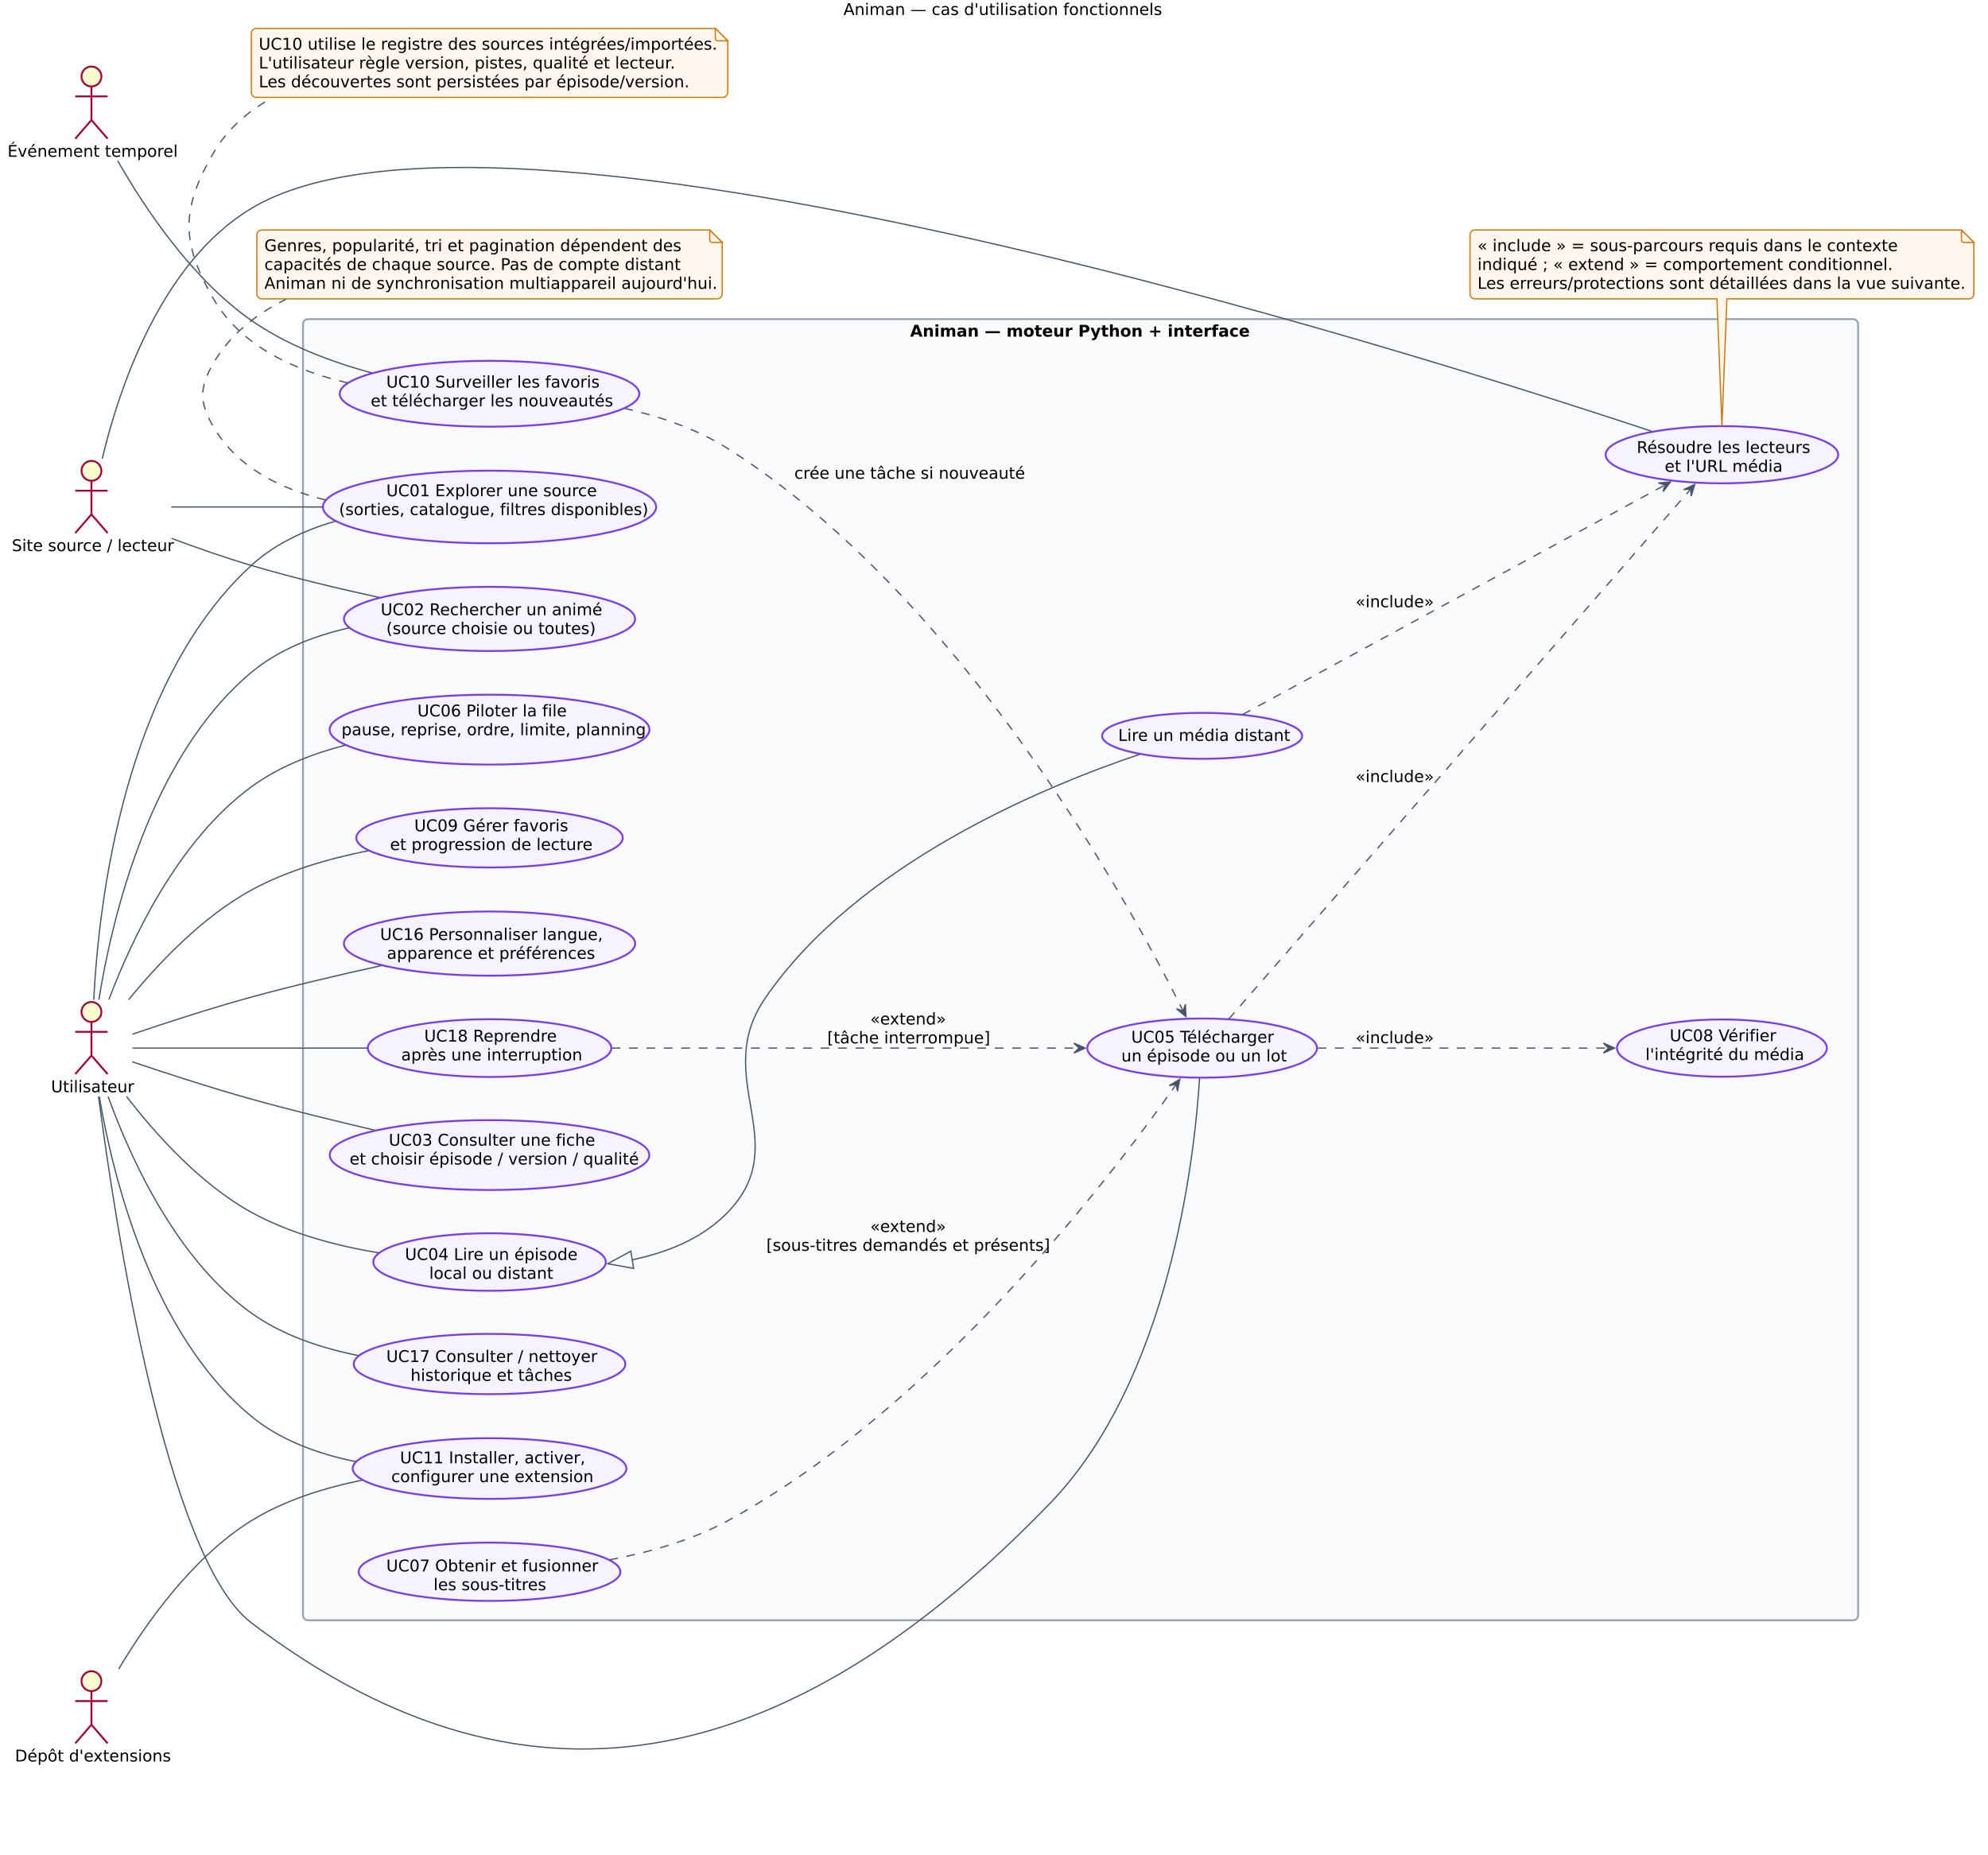
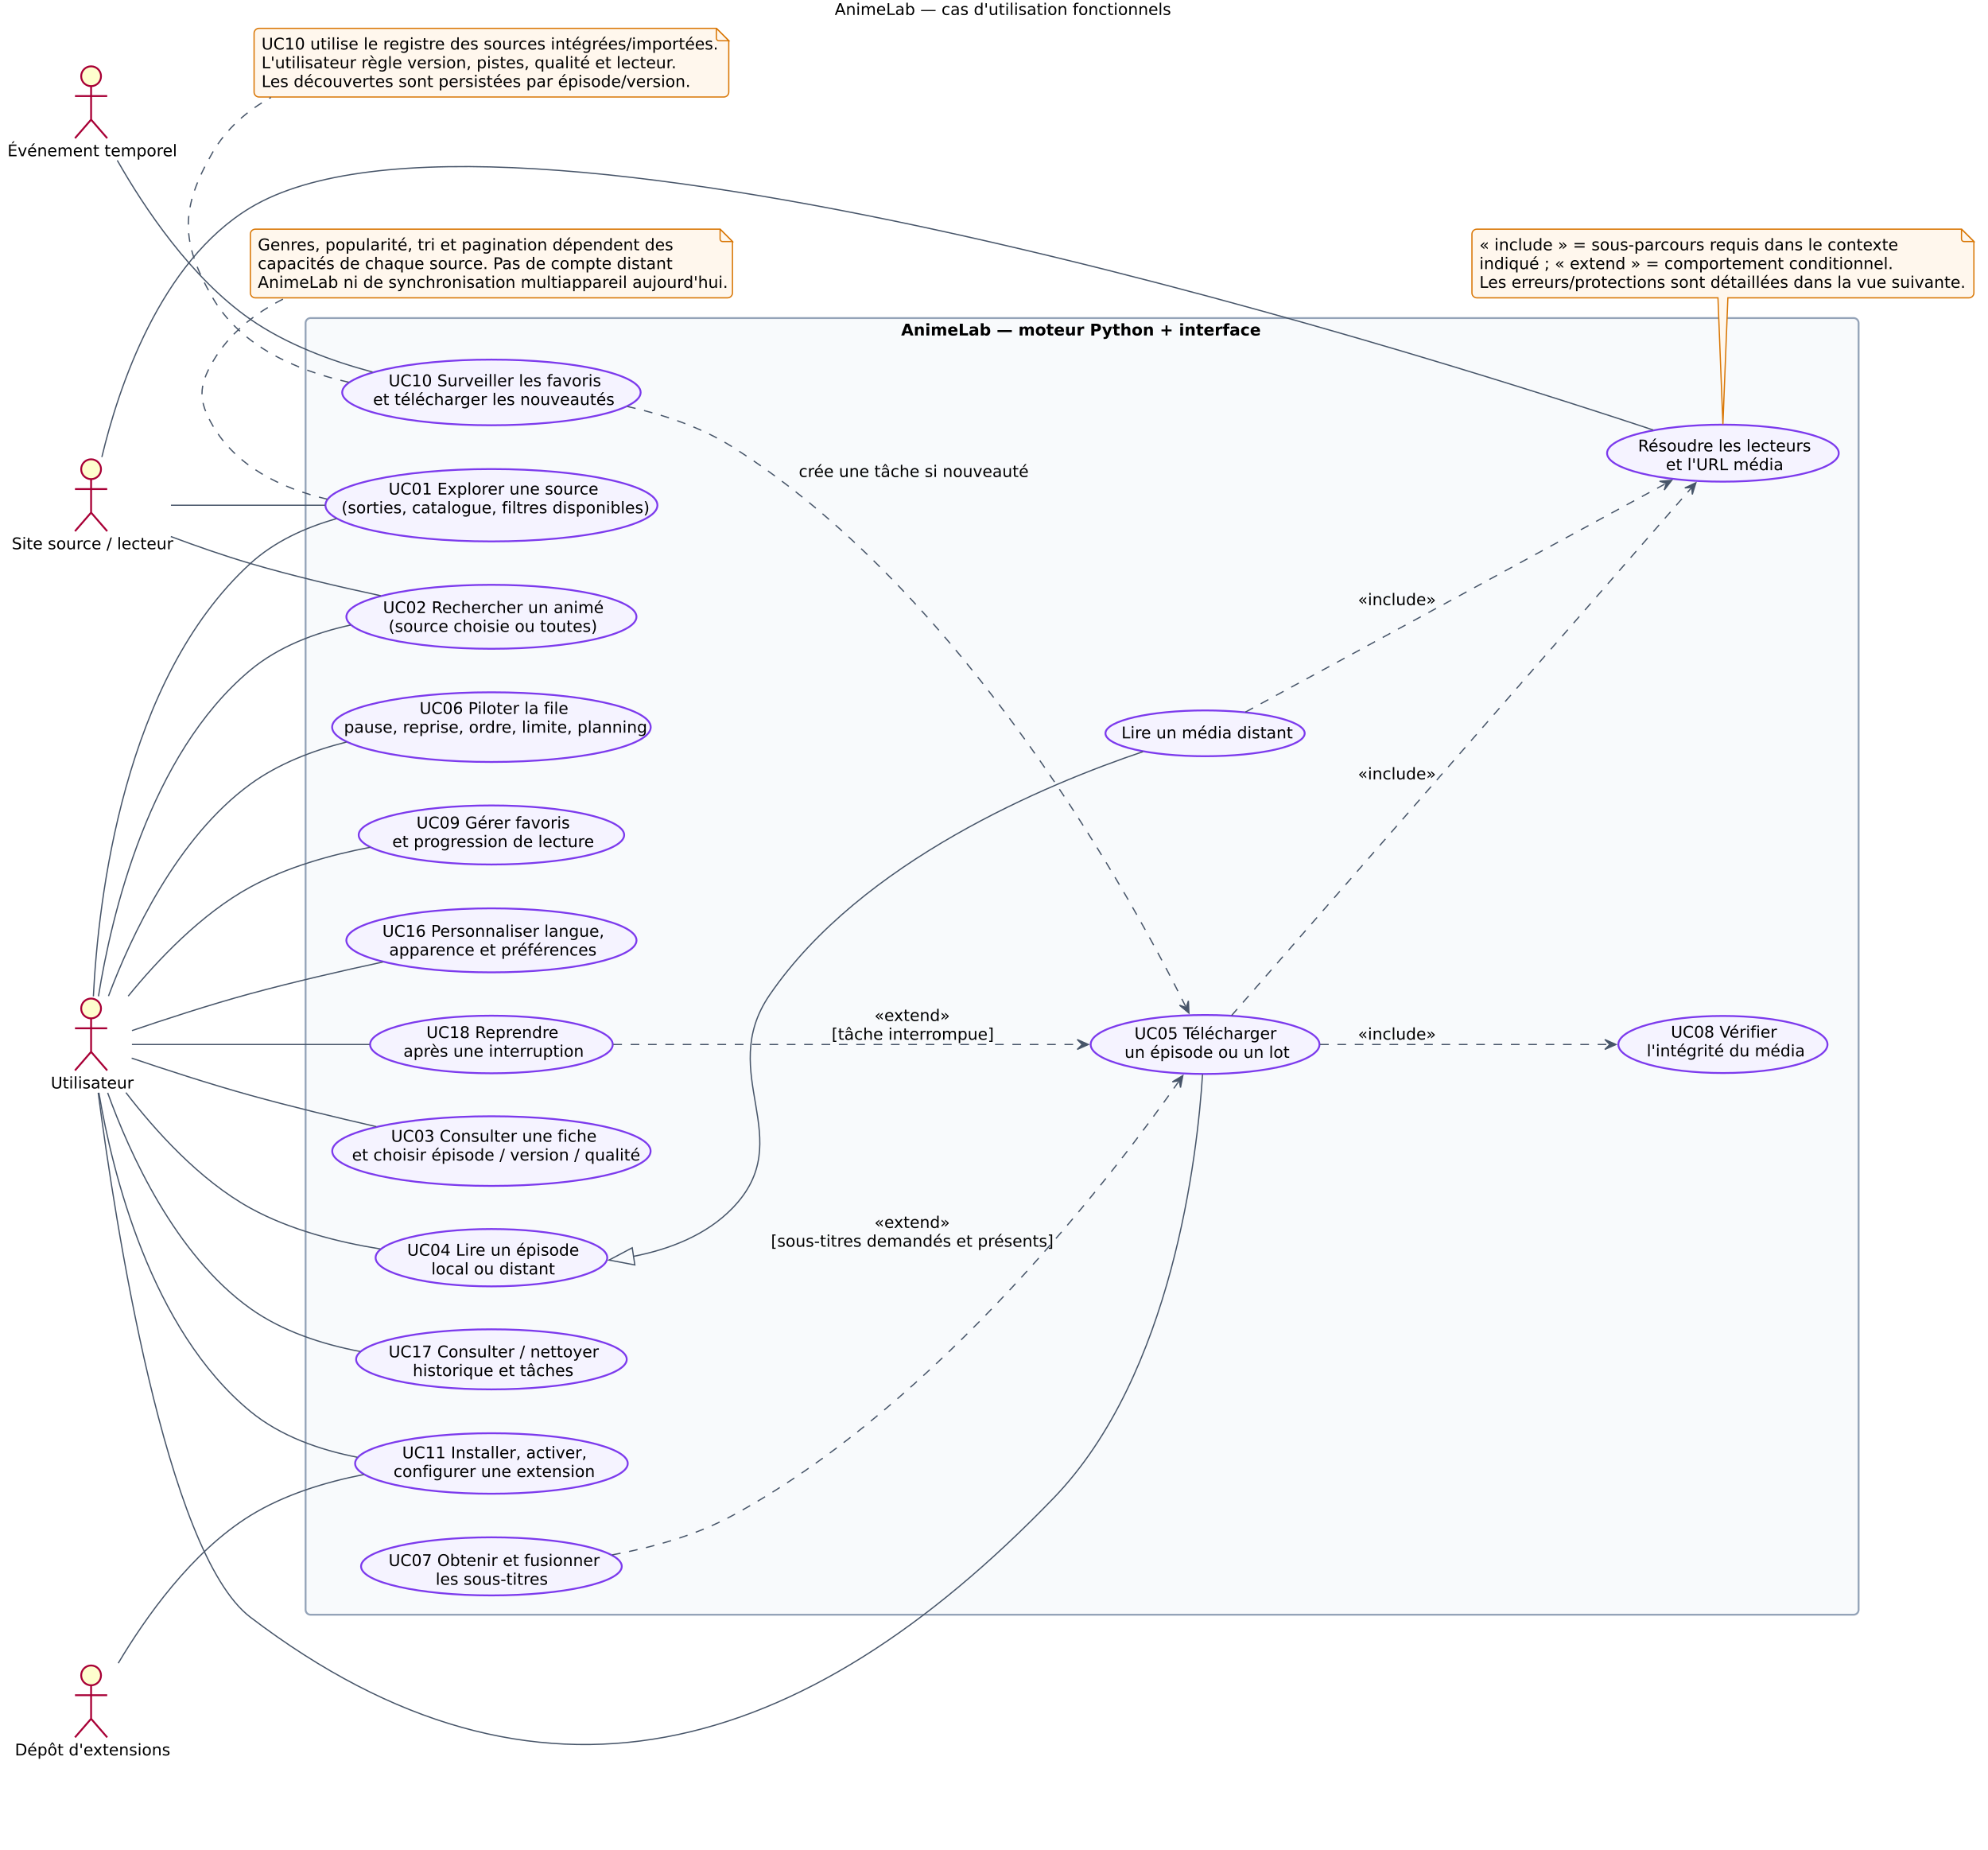
- <svg xmlns="http://www.w3.org/2000/svg" contentScriptType="application/ecmascript" contentStyleType="text/css" height="1491px" preserveAspectRatio="none" style="width:1598px;height:1491px;" version="1.1" viewBox="0 0 1598 1491" width="1598px" zoomAndPan="magnify">
+ <svg xmlns="http://www.w3.org/2000/svg" contentScriptType="application/ecmascript" contentStyleType="text/css" height="1492px" preserveAspectRatio="none" style="width:1604px;height:1492px;" version="1.1" viewBox="0 0 1604 1492" width="1604px" zoomAndPan="magnify">
  <defs />
  <g>
-     <text fill="#000000" font-family="DejaVu Sans" font-size="13" lengthAdjust="spacingAndGlyphs" textLength="249" x="678" y="12.067">Animan — cas d'utilisation fonctionnels</text>
-     <rect fill="#F8FAFC" height="1046" rx="4" ry="4" style="stroke: #94A3B8; stroke-width: 1.5;" width="1250.03" x="243.56" y="256.563" />
-     <text fill="#000000" font-family="DejaVu Sans" font-size="13" font-weight="bold" lengthAdjust="spacingAndGlyphs" textLength="274" x="731.575" y="270.63">Animan — moteur Python + interface</text>
-     <ellipse cx="393.503" cy="407.561" fill="#F5F3FF" rx="133.943" ry="29.189" style="stroke: #7C3AED; stroke-width: 1.5;" />
-     <text fill="#000000" font-family="DejaVu Sans" font-size="13" lengthAdjust="spacingAndGlyphs" textLength="166" x="310.503" y="398.939">UC01 Explorer une source</text>
-     <text fill="#000000" font-family="DejaVu Sans" font-size="13" lengthAdjust="spacingAndGlyphs" textLength="242" x="272.503" y="414.072">(sorties, catalogue, filtres disponibles)</text>
-     <ellipse cx="393.495" cy="497.56" fill="#F5F3FF" rx="117.035" ry="25.807" style="stroke: #7C3AED; stroke-width: 1.5;" />
-     <text fill="#000000" font-family="DejaVu Sans" font-size="13" lengthAdjust="spacingAndGlyphs" textLength="175" x="305.995" y="494.567">UC02 Rechercher un animé</text>
-     <text fill="#000000" font-family="DejaVu Sans" font-size="13" lengthAdjust="spacingAndGlyphs" textLength="166" x="310.495" y="509.7">(source choisie ou toutes)</text>
-     <ellipse cx="393.496" cy="928.564" fill="#F5F3FF" rx="128.456" ry="28.091" style="stroke: #7C3AED; stroke-width: 1.5;" />
-     <text fill="#000000" font-family="DejaVu Sans" font-size="13" lengthAdjust="spacingAndGlyphs" textLength="162" x="312.496" y="921.036">UC03 Consulter une fiche</text>
-     <text fill="#000000" font-family="DejaVu Sans" font-size="13" lengthAdjust="spacingAndGlyphs" textLength="225" x="280.996" y="936.169">et choisir épisode / version / qualité</text>
-     <ellipse cx="393.504" cy="1014.562" fill="#F5F3FF" rx="93.454" ry="23.13" style="stroke: #7C3AED; stroke-width: 1.5;" />
-     <text fill="#000000" font-family="DejaVu Sans" font-size="13" lengthAdjust="spacingAndGlyphs" textLength="136" x="325.504" y="1012.921">UC04 Lire un épisode</text>
-     <text fill="#000000" font-family="DejaVu Sans" font-size="13" lengthAdjust="spacingAndGlyphs" textLength="97" x="345.004" y="1028.054">local ou distant</text>
-     <ellipse cx="966.309" cy="591.559" fill="#F5F3FF" rx="80.379" ry="18.476" style="stroke: #7C3AED; stroke-width: 1.5;" />
-     <text fill="#000000" font-family="DejaVu Sans" font-size="13" lengthAdjust="spacingAndGlyphs" textLength="135" x="898.809" y="595.625">Lire un média distant</text>
-     <ellipse cx="966.309" cy="842.565" fill="#F5F3FF" rx="92.309" ry="23.792" style="stroke: #7C3AED; stroke-width: 1.5;" />
-     <text fill="#000000" font-family="DejaVu Sans" font-size="13" lengthAdjust="spacingAndGlyphs" textLength="114" x="909.309" y="838.191">UC05 Télécharger</text>
-     <text fill="#000000" font-family="DejaVu Sans" font-size="13" lengthAdjust="spacingAndGlyphs" textLength="130" x="901.309" y="853.324">un épisode ou un lot</text>
-     <ellipse cx="393.5" cy="586.561" fill="#F5F3FF" rx="128.54" ry="28.108" style="stroke: #7C3AED; stroke-width: 1.5;" />
-     <text fill="#000000" font-family="DejaVu Sans" font-size="13" lengthAdjust="spacingAndGlyphs" textLength="116" x="335.5" y="575.926">UC06 Piloter la file</text>
-     <text fill="#000000" font-family="DejaVu Sans" font-size="13" lengthAdjust="spacingAndGlyphs" textLength="238" x="274.5" y="591.059">pause, reprise, ordre, limite, planning</text>
-     <ellipse cx="393.498" cy="1263.558" fill="#F5F3FF" rx="105.178" ry="23.436" style="stroke: #7C3AED; stroke-width: 1.5;" />
-     <text fill="#000000" font-family="DejaVu Sans" font-size="13" lengthAdjust="spacingAndGlyphs" textLength="166" x="310.498" y="1263.273">UC07 Obtenir et fusionner</text>
-     <text fill="#000000" font-family="DejaVu Sans" font-size="13" lengthAdjust="spacingAndGlyphs" textLength="90" x="348.498" y="1278.405">les sous-titres</text>
-     <ellipse cx="1384.12" cy="842.567" fill="#F5F3FF" rx="84.38" ry="23.024" style="stroke: #7C3AED; stroke-width: 1.5;" />
-     <text fill="#000000" font-family="DejaVu Sans" font-size="13" lengthAdjust="spacingAndGlyphs" textLength="84" x="1342.12" y="837.048">UC08 Vérifier</text>
-     <text fill="#000000" font-family="DejaVu Sans" font-size="13" lengthAdjust="spacingAndGlyphs" textLength="123" x="1322.62" y="852.181">l'intégrité du média</text>
-     <ellipse cx="393.502" cy="673.563" fill="#F5F3FF" rx="107.102" ry="23.82" style="stroke: #7C3AED; stroke-width: 1.5;" />
-     <text fill="#000000" font-family="DejaVu Sans" font-size="13" lengthAdjust="spacingAndGlyphs" textLength="121" x="333.002" y="668.253">UC09 Gérer favoris</text>
-     <text fill="#000000" font-family="DejaVu Sans" font-size="13" lengthAdjust="spacingAndGlyphs" textLength="160" x="313.502" y="683.385">et progression de lecture</text>
-     <ellipse cx="393.495" cy="316.564" fill="#F5F3FF" rx="120.405" ry="26.481" style="stroke: #7C3AED; stroke-width: 1.5;" />
-     <text fill="#000000" font-family="DejaVu Sans" font-size="13" lengthAdjust="spacingAndGlyphs" textLength="166" x="310.495" y="311.589">UC10 Surveiller les favoris</text>
-     <text fill="#000000" font-family="DejaVu Sans" font-size="13" lengthAdjust="spacingAndGlyphs" textLength="191" x="297.995" y="326.722">et télécharger les nouveautés</text>
-     <ellipse cx="393.503" cy="1180.563" fill="#F5F3FF" rx="110.004" ry="24.401" style="stroke: #7C3AED; stroke-width: 1.5;" />
-     <text fill="#000000" font-family="DejaVu Sans" font-size="13" lengthAdjust="spacingAndGlyphs" textLength="144" x="321.503" y="1176.365">UC11 Installer, activer,</text>
-     <text fill="#000000" font-family="DejaVu Sans" font-size="13" lengthAdjust="spacingAndGlyphs" textLength="158" x="314.503" y="1191.498">configurer une extension</text>
-     <ellipse cx="393.5" cy="758.565" fill="#F5F3FF" rx="117.06" ry="25.812" style="stroke: #7C3AED; stroke-width: 1.5;" />
-     <text fill="#000000" font-family="DejaVu Sans" font-size="13" lengthAdjust="spacingAndGlyphs" textLength="176" x="305.5" y="755.685">UC16 Personnaliser langue,</text>
-     <text fill="#000000" font-family="DejaVu Sans" font-size="13" lengthAdjust="spacingAndGlyphs" textLength="165" x="311" y="770.817">apparence et préférences</text>
-     <ellipse cx="393.503" cy="1096.559" fill="#F5F3FF" rx="109.183" ry="24.236" style="stroke: #7C3AED; stroke-width: 1.5;" />
-     <text fill="#000000" font-family="DejaVu Sans" font-size="13" lengthAdjust="spacingAndGlyphs" textLength="166" x="310.503" y="1094.947">UC17 Consulter / nettoyer</text>
-     <text fill="#000000" font-family="DejaVu Sans" font-size="13" lengthAdjust="spacingAndGlyphs" textLength="127" x="330.003" y="1110.08">historique et tâches</text>
-     <ellipse cx="393.501" cy="842.568" fill="#F5F3FF" rx="97.891" ry="23.225" style="stroke: #7C3AED; stroke-width: 1.5;" />
-     <text fill="#000000" font-family="DejaVu Sans" font-size="13" lengthAdjust="spacingAndGlyphs" textLength="105" x="341.001" y="837.353">UC18 Reprendre</text>
-     <text fill="#000000" font-family="DejaVu Sans" font-size="13" lengthAdjust="spacingAndGlyphs" textLength="142" x="322.501" y="852.486">après une interruption</text>
-     <ellipse cx="1384.12" cy="365.559" fill="#F5F3FF" rx="93.47" ry="22.986" style="stroke: #7C3AED; stroke-width: 1.5;" />
-     <text fill="#000000" font-family="DejaVu Sans" font-size="13" lengthAdjust="spacingAndGlyphs" textLength="137" x="1315.62" y="364.136">Résoudre les lecteurs</text>
-     <text fill="#000000" font-family="DejaVu Sans" font-size="13" lengthAdjust="spacingAndGlyphs" textLength="92" x="1338.12" y="379.269">et l'URL média</text>
+     <text fill="#000000" font-family="DejaVu Sans" font-size="13" lengthAdjust="spacingAndGlyphs" textLength="264" x="673.5" y="12.067">AnimeLab — cas d'utilisation fonctionnels</text>
+     <rect fill="#F8FAFC" height="1046" rx="4" ry="4" style="stroke: #94A3B8; stroke-width: 1.5;" width="1253.03" x="246.56" y="256.563" />
+     <text fill="#000000" font-family="DejaVu Sans" font-size="13" font-weight="bold" lengthAdjust="spacingAndGlyphs" textLength="292" x="727.075" y="270.63">AnimeLab — moteur Python + interface</text>
+     <ellipse cx="396.503" cy="407.561" fill="#F5F3FF" rx="133.943" ry="29.189" style="stroke: #7C3AED; stroke-width: 1.5;" />
+     <text fill="#000000" font-family="DejaVu Sans" font-size="13" lengthAdjust="spacingAndGlyphs" textLength="166" x="313.503" y="398.939">UC01 Explorer une source</text>
+     <text fill="#000000" font-family="DejaVu Sans" font-size="13" lengthAdjust="spacingAndGlyphs" textLength="242" x="275.503" y="414.072">(sorties, catalogue, filtres disponibles)</text>
+     <ellipse cx="396.495" cy="497.56" fill="#F5F3FF" rx="117.035" ry="25.807" style="stroke: #7C3AED; stroke-width: 1.5;" />
+     <text fill="#000000" font-family="DejaVu Sans" font-size="13" lengthAdjust="spacingAndGlyphs" textLength="175" x="308.995" y="494.567">UC02 Rechercher un animé</text>
+     <text fill="#000000" font-family="DejaVu Sans" font-size="13" lengthAdjust="spacingAndGlyphs" textLength="166" x="313.495" y="509.7">(source choisie ou toutes)</text>
+     <ellipse cx="396.496" cy="928.564" fill="#F5F3FF" rx="128.456" ry="28.091" style="stroke: #7C3AED; stroke-width: 1.5;" />
+     <text fill="#000000" font-family="DejaVu Sans" font-size="13" lengthAdjust="spacingAndGlyphs" textLength="162" x="315.496" y="921.036">UC03 Consulter une fiche</text>
+     <text fill="#000000" font-family="DejaVu Sans" font-size="13" lengthAdjust="spacingAndGlyphs" textLength="225" x="283.996" y="936.169">et choisir épisode / version / qualité</text>
+     <ellipse cx="396.504" cy="1014.562" fill="#F5F3FF" rx="93.454" ry="23.13" style="stroke: #7C3AED; stroke-width: 1.5;" />
+     <text fill="#000000" font-family="DejaVu Sans" font-size="13" lengthAdjust="spacingAndGlyphs" textLength="136" x="328.504" y="1012.921">UC04 Lire un épisode</text>
+     <text fill="#000000" font-family="DejaVu Sans" font-size="13" lengthAdjust="spacingAndGlyphs" textLength="97" x="348.004" y="1028.054">local ou distant</text>
+     <ellipse cx="972.309" cy="591.559" fill="#F5F3FF" rx="80.379" ry="18.476" style="stroke: #7C3AED; stroke-width: 1.5;" />
+     <text fill="#000000" font-family="DejaVu Sans" font-size="13" lengthAdjust="spacingAndGlyphs" textLength="135" x="904.809" y="595.625">Lire un média distant</text>
+     <ellipse cx="972.309" cy="842.565" fill="#F5F3FF" rx="92.309" ry="23.792" style="stroke: #7C3AED; stroke-width: 1.5;" />
+     <text fill="#000000" font-family="DejaVu Sans" font-size="13" lengthAdjust="spacingAndGlyphs" textLength="114" x="915.309" y="838.191">UC05 Télécharger</text>
+     <text fill="#000000" font-family="DejaVu Sans" font-size="13" lengthAdjust="spacingAndGlyphs" textLength="130" x="907.309" y="853.324">un épisode ou un lot</text>
+     <ellipse cx="396.5" cy="586.561" fill="#F5F3FF" rx="128.54" ry="28.108" style="stroke: #7C3AED; stroke-width: 1.5;" />
+     <text fill="#000000" font-family="DejaVu Sans" font-size="13" lengthAdjust="spacingAndGlyphs" textLength="116" x="338.5" y="575.926">UC06 Piloter la file</text>
+     <text fill="#000000" font-family="DejaVu Sans" font-size="13" lengthAdjust="spacingAndGlyphs" textLength="238" x="277.5" y="591.059">pause, reprise, ordre, limite, planning</text>
+     <ellipse cx="396.498" cy="1263.558" fill="#F5F3FF" rx="105.178" ry="23.436" style="stroke: #7C3AED; stroke-width: 1.5;" />
+     <text fill="#000000" font-family="DejaVu Sans" font-size="13" lengthAdjust="spacingAndGlyphs" textLength="166" x="313.498" y="1263.273">UC07 Obtenir et fusionner</text>
+     <text fill="#000000" font-family="DejaVu Sans" font-size="13" lengthAdjust="spacingAndGlyphs" textLength="90" x="351.498" y="1278.405">les sous-titres</text>
+     <ellipse cx="1390.12" cy="842.567" fill="#F5F3FF" rx="84.38" ry="23.024" style="stroke: #7C3AED; stroke-width: 1.5;" />
+     <text fill="#000000" font-family="DejaVu Sans" font-size="13" lengthAdjust="spacingAndGlyphs" textLength="84" x="1348.12" y="837.048">UC08 Vérifier</text>
+     <text fill="#000000" font-family="DejaVu Sans" font-size="13" lengthAdjust="spacingAndGlyphs" textLength="123" x="1328.62" y="852.181">l'intégrité du média</text>
+     <ellipse cx="396.502" cy="673.563" fill="#F5F3FF" rx="107.102" ry="23.82" style="stroke: #7C3AED; stroke-width: 1.5;" />
+     <text fill="#000000" font-family="DejaVu Sans" font-size="13" lengthAdjust="spacingAndGlyphs" textLength="121" x="336.002" y="668.253">UC09 Gérer favoris</text>
+     <text fill="#000000" font-family="DejaVu Sans" font-size="13" lengthAdjust="spacingAndGlyphs" textLength="160" x="316.502" y="683.385">et progression de lecture</text>
+     <ellipse cx="396.495" cy="316.564" fill="#F5F3FF" rx="120.405" ry="26.481" style="stroke: #7C3AED; stroke-width: 1.5;" />
+     <text fill="#000000" font-family="DejaVu Sans" font-size="13" lengthAdjust="spacingAndGlyphs" textLength="166" x="313.495" y="311.589">UC10 Surveiller les favoris</text>
+     <text fill="#000000" font-family="DejaVu Sans" font-size="13" lengthAdjust="spacingAndGlyphs" textLength="191" x="300.995" y="326.722">et télécharger les nouveautés</text>
+     <ellipse cx="396.503" cy="1180.563" fill="#F5F3FF" rx="110.004" ry="24.401" style="stroke: #7C3AED; stroke-width: 1.5;" />
+     <text fill="#000000" font-family="DejaVu Sans" font-size="13" lengthAdjust="spacingAndGlyphs" textLength="144" x="324.503" y="1176.365">UC11 Installer, activer,</text>
+     <text fill="#000000" font-family="DejaVu Sans" font-size="13" lengthAdjust="spacingAndGlyphs" textLength="158" x="317.503" y="1191.498">configurer une extension</text>
+     <ellipse cx="396.5" cy="758.565" fill="#F5F3FF" rx="117.06" ry="25.812" style="stroke: #7C3AED; stroke-width: 1.5;" />
+     <text fill="#000000" font-family="DejaVu Sans" font-size="13" lengthAdjust="spacingAndGlyphs" textLength="176" x="308.5" y="755.685">UC16 Personnaliser langue,</text>
+     <text fill="#000000" font-family="DejaVu Sans" font-size="13" lengthAdjust="spacingAndGlyphs" textLength="165" x="314" y="770.817">apparence et préférences</text>
+     <ellipse cx="396.503" cy="1096.559" fill="#F5F3FF" rx="109.183" ry="24.236" style="stroke: #7C3AED; stroke-width: 1.5;" />
+     <text fill="#000000" font-family="DejaVu Sans" font-size="13" lengthAdjust="spacingAndGlyphs" textLength="166" x="313.503" y="1094.947">UC17 Consulter / nettoyer</text>
+     <text fill="#000000" font-family="DejaVu Sans" font-size="13" lengthAdjust="spacingAndGlyphs" textLength="127" x="333.003" y="1110.08">historique et tâches</text>
+     <ellipse cx="396.501" cy="842.568" fill="#F5F3FF" rx="97.891" ry="23.225" style="stroke: #7C3AED; stroke-width: 1.5;" />
+     <text fill="#000000" font-family="DejaVu Sans" font-size="13" lengthAdjust="spacingAndGlyphs" textLength="105" x="344.001" y="837.353">UC18 Reprendre</text>
+     <text fill="#000000" font-family="DejaVu Sans" font-size="13" lengthAdjust="spacingAndGlyphs" textLength="142" x="325.501" y="852.486">après une interruption</text>
+     <ellipse cx="1390.12" cy="365.559" fill="#F5F3FF" rx="93.47" ry="22.986" style="stroke: #7C3AED; stroke-width: 1.5;" />
+     <text fill="#000000" font-family="DejaVu Sans" font-size="13" lengthAdjust="spacingAndGlyphs" textLength="137" x="1321.62" y="364.136">Résoudre les lecteurs</text>
+     <text fill="#000000" font-family="DejaVu Sans" font-size="13" lengthAdjust="spacingAndGlyphs" textLength="92" x="1344.12" y="379.269">et l'URL média</text>
    <ellipse cx="73.5" cy="813.503" fill="#FEFECE" rx="8" ry="8" style="stroke: #A80036; stroke-width: 1.5;" />
    <path d="M73.5,821.503 L73.5,848.503 M60.5,829.503 L86.5,829.503 M73.5,848.503 L60.5,863.503 M73.5,848.503 L86.5,863.503 " fill="none" style="stroke: #A80036; stroke-width: 1.5;" />
    <text fill="#000000" font-family="DejaVu Sans" font-size="13" lengthAdjust="spacingAndGlyphs" textLength="65" x="41" y="878.07">Utilisateur</text>
    <ellipse cx="73.5" cy="378.503" fill="#FEFECE" rx="8" ry="8" style="stroke: #A80036; stroke-width: 1.5;" />
    <path d="M73.5,386.503 L73.5,413.503 M60.5,394.503 L86.5,394.503 M73.5,413.503 L60.5,428.503 M73.5,413.503 L86.5,428.503 " fill="none" style="stroke: #A80036; stroke-width: 1.5;" />
    <text fill="#000000" font-family="DejaVu Sans" font-size="13" lengthAdjust="spacingAndGlyphs" textLength="128" x="9.5" y="443.07">Site source / lecteur</text>
    <ellipse cx="73.5" cy="61.503" fill="#FEFECE" rx="8" ry="8" style="stroke: #A80036; stroke-width: 1.5;" />
    <path d="M73.5,69.503 L73.5,96.503 M60.5,77.503 L86.5,77.503 M73.5,96.503 L60.5,111.503 M73.5,96.503 L86.5,111.503 " fill="none" style="stroke: #A80036; stroke-width: 1.5;" />
    <text fill="#000000" font-family="DejaVu Sans" font-size="13" lengthAdjust="spacingAndGlyphs" textLength="135" x="6" y="126.07">Événement temporel</text>
    <ellipse cx="73.5" cy="1351.503" fill="#FEFECE" rx="8" ry="8" style="stroke: #A80036; stroke-width: 1.5;" />
    <path d="M73.5,1359.503 L73.5,1386.503 M60.5,1367.503 L86.5,1367.503 M73.5,1386.503 L60.5,1401.503 M73.5,1386.503 L86.5,1401.503 " fill="none" style="stroke: #A80036; stroke-width: 1.5;" />
    <text fill="#000000" font-family="DejaVu Sans" font-size="13" lengthAdjust="spacingAndGlyphs" textLength="123" x="12" y="1416.07">Dépôt d'extensions</text>
-     <path d="M202,26.863 L202,74.261 A4,4 0 0 0 206,78.261 L581,78.261 A4,4 0 0 0 585,74.261 L585,32.863 L575,22.863 L206,22.863 A4,4 0 0 0 202,26.863 " fill="#FFF7ED" style="stroke: #D97706; stroke-width: 1.0;" />
-     <path d="M575,22.863 L575,30.863 A2,2 0 0 0 577,32.863 L585,32.863 L575,22.863 " fill="#FFF7ED" style="stroke: #D97706; stroke-width: 1.0;" />
-     <text fill="#000000" font-family="DejaVu Sans" font-size="13" lengthAdjust="spacingAndGlyphs" textLength="362" x="208" y="39.93">UC10 utilise le registre des sources intégrées/importées.</text>
-     <text fill="#000000" font-family="DejaVu Sans" font-size="13" lengthAdjust="spacingAndGlyphs" textLength="325" x="208" y="55.062">L'utilisateur règle version, pistes, qualité et lecteur.</text>
-     <text fill="#000000" font-family="DejaVu Sans" font-size="13" lengthAdjust="spacingAndGlyphs" textLength="340" x="208" y="70.195">Les découvertes sont persistées par épisode/version.</text>
-     <path d="M206.5,188.863 L206.5,236.261 A4,4 0 0 0 210.5,240.261 L576.5,240.261 A4,4 0 0 0 580.5,236.261 L580.5,194.863 L570.5,184.863 L210.5,184.863 A4,4 0 0 0 206.5,188.863 " fill="#FFF7ED" style="stroke: #D97706; stroke-width: 1.0;" />
-     <path d="M570.5,184.863 L570.5,192.863 A2,2 0 0 0 572.5,194.863 L580.5,194.863 L570.5,184.863 " fill="#FFF7ED" style="stroke: #D97706; stroke-width: 1.0;" />
-     <text fill="#000000" font-family="DejaVu Sans" font-size="13" lengthAdjust="spacingAndGlyphs" textLength="327" x="212.5" y="201.93">Genres, popularité, tri et pagination dépendent des</text>
-     <text fill="#000000" font-family="DejaVu Sans" font-size="13" lengthAdjust="spacingAndGlyphs" textLength="331" x="212.5" y="217.062">capacités de chaque source. Pas de compte distant</text>
-     <text fill="#000000" font-family="DejaVu Sans" font-size="13" lengthAdjust="spacingAndGlyphs" textLength="353" x="212.5" y="232.195">Animan ni de synchronisation multiappareil aujourd'hui.</text>
-     <path d="M1181.62,188.863 L1181.62,236.261 A4,4 0 0 0 1185.62,240.261 L1380.12,240.261 L1384.12,342.263 L1388.12,240.261 L1582.62,240.261 A4,4 0 0 0 1586.62,236.261 L1586.62,194.863 L1576.62,184.863 L1185.62,184.863 A4,4 0 0 0 1181.62,188.863 " fill="#FFF7ED" style="stroke: #D97706; stroke-width: 1.0;" />
-     <path d="M1576.62,184.863 L1576.62,192.863 A2,2 0 0 0 1578.62,194.863 L1586.62,194.863 L1576.62,184.863 " fill="#FFF7ED" style="stroke: #D97706; stroke-width: 1.0;" />
-     <text fill="#000000" font-family="DejaVu Sans" font-size="13" lengthAdjust="spacingAndGlyphs" textLength="332" x="1187.62" y="201.93">« include » = sous-parcours requis dans le contexte</text>
-     <text fill="#000000" font-family="DejaVu Sans" font-size="13" lengthAdjust="spacingAndGlyphs" textLength="326" x="1187.62" y="217.062">indiqué ; « extend » = comportement conditionnel.</text>
-     <text fill="#000000" font-family="DejaVu Sans" font-size="13" lengthAdjust="spacingAndGlyphs" textLength="384" x="1187.62" y="232.195">Les erreurs/protections sont détaillées dans la vue suivante.</text>
-     <path d="M75.36,803.793 C79.3,725.583 99.71,548.383 202,454.563 C220.83,437.303 244.98,426.113 269.71,418.933 " fill="none" id="U-Browse" style="stroke: #475569; stroke-width: 1.0;" />
-     <path d="M79.46,803.713 C89.88,738.863 120.26,608.943 202,540.563 C224.1,522.073 252.53,511.123 280.65,504.743 " fill="none" id="U-Search" style="stroke: #475569; stroke-width: 1.0;" />
-     <path d="M106.25,853.553 C131.92,862.243 169.07,874.403 202,883.563 C234.25,892.543 269.88,901.273 301.52,908.623 " fill="none" id="U-Detail" style="stroke: #475569; stroke-width: 1.0;" />
-     <path d="M101.63,881.353 C124.81,911.483 160.87,951.833 202,974.563 C233.2,991.813 271.04,1001.633 304.75,1007.223 " fill="none" id="U-Play" style="stroke: #475569; stroke-width: 1.0;" />
-     <path d="M79.24,881.503 C92.51,983.183 133.56,1252.463 202,1304.563 C431.54,1479.343 643.59,1416.103 844,1208.563 C940.26,1108.893 960.16,931.113 964.26,866.703 " fill="none" id="U-Download" style="stroke: #475569; stroke-width: 1.0;" />
-     <path d="M87.54,803.553 C105.57,755.763 142.77,675.853 202,632.563 C224.11,616.403 251.16,605.863 277.84,599.003 " fill="none" id="U-Queue" style="stroke: #475569; stroke-width: 1.0;" />
-     <path d="M103.45,803.603 C126.87,774.893 162.39,737.223 202,715.563 C230.68,699.893 264.8,690.063 296.2,683.903 " fill="none" id="U-Library" style="stroke: #475569; stroke-width: 1.0;" />
-     <path d="M79.8,881.473 C90.65,945.383 121.55,1072.103 202,1138.563 C225.63,1158.093 256.36,1169.053 286.22,1175.083 " fill="none" id="U-Ext" style="stroke: #475569; stroke-width: 1.0;" />
-     <path d="M106.49,831.403 C132.13,822.673 169.14,810.543 202,801.563 C236.02,792.283 273.83,783.443 306.75,776.223 " fill="none" id="U-Prefs" style="stroke: #475569; stroke-width: 1.0;" />
-     <path d="M86.9,881.523 C104.47,930.133 141.39,1012.143 202,1055.563 C227.03,1073.493 258.33,1083.863 288.29,1089.773 " fill="none" id="U-History" style="stroke: #475569; stroke-width: 1.0;" />
-     <path d="M106.45,842.563 C150.23,842.563 230.8,842.563 295.3,842.563 " fill="none" id="U-Resume" style="stroke: #475569; stroke-width: 1.0;" />
-     <path d="M94.65,129.313 C116.31,167.273 154.15,224.153 202,257.563 C230.67,277.583 266.37,290.993 299.09,299.883 " fill="none" id="Clock-Auto" style="stroke: #475569; stroke-width: 1.0;" />
-     <path d="M137.71,407.563 C172.48,407.563 217.01,407.563 259.08,407.563 " fill="none" id="Site-Browse" style="stroke: #475569; stroke-width: 1.0;" />
-     <path d="M137.83,432.773 C158.14,440.353 180.85,448.313 202,454.563 C235.33,464.423 272.5,473.283 305.11,480.363 " fill="none" id="Site-Search" style="stroke: #475569; stroke-width: 1.0;" />
-     <path d="M82.18,368.703 C95.56,312.763 129.01,211.443 202,167.563 C397.02,50.343 1121.95,278.303 1328.11,346.883 " fill="none" id="Site-Resolve" style="stroke: #475569; stroke-width: 1.0;" />
-     <path d="M95.43,1341.723 C117.18,1305.203 154.65,1251.883 202,1222.563 C228.63,1206.073 260.89,1196.013 291.23,1189.893 " fill="none" id="Repo-Ext" style="stroke: #475569; stroke-width: 1.0;" />
-     <path d="M987.65,819.233 C1057.1,739.563 1284.7,478.473 1359.24,392.953 " fill="none" id="Download-&gt;Resolve" style="stroke: #475569; stroke-width: 1.0; stroke-dasharray: 7.0,7.0;" />
-     <polygon fill="#475569" points="1362.31,389.433,1353.382,393.591,1359.026,393.203,1359.414,398.846,1362.31,389.433" style="stroke: #475569; stroke-width: 1.0;" />
-     <text fill="#000000" font-family="DejaVu Sans" font-size="13" lengthAdjust="spacingAndGlyphs" textLength="61" x="1089.62" y="628.69">«include»</text>
-     <path d="M508.15,1012.743 C536.62,1006.863 564.78,995.483 585,974.563 C638.92,918.763 571.14,866.583 615,802.563 C689.14,694.363 838.72,632.443 916.23,606.353 " fill="none" id="Play&lt;-RemotePlay" style="stroke: #475569; stroke-width: 1.0;" />
-     <polygon fill="none" points="509.31,1019.643,488.45,1015.933,507.07,1005.823,509.31,1019.643" style="stroke: #475569; stroke-width: 1.0;" />
-     <path d="M998.9,574.393 C1072.18,534.573 1253.87,435.813 1338.46,389.843 " fill="none" id="RemotePlay-&gt;Resolve" style="stroke: #475569; stroke-width: 1.0; stroke-dasharray: 7.0,7.0;" />
-     <polygon fill="#475569" points="1342.81,387.473,1332.992,388.246,1338.415,389.856,1336.805,395.279,1342.81,387.473" style="stroke: #475569; stroke-width: 1.0;" />
-     <text fill="#000000" font-family="DejaVu Sans" font-size="13" lengthAdjust="spacingAndGlyphs" textLength="61" x="1089.62" y="488.16">«include»</text>
-     <path d="M1059.07,842.563 C1128.72,842.563 1223.97,842.563 1293.17,842.563 " fill="none" id="Download-&gt;Verify" style="stroke: #475569; stroke-width: 1.0; stroke-dasharray: 7.0,7.0;" />
-     <polygon fill="#475569" points="1297.85,842.563,1288.85,838.563,1292.85,842.563,1288.85,846.563,1297.85,842.563" style="stroke: #475569; stroke-width: 1.0;" />
-     <text fill="#000000" font-family="DejaVu Sans" font-size="13" lengthAdjust="spacingAndGlyphs" textLength="61" x="1089.62" y="838.63">«include»</text>
-     <path d="M489.83,1254.013 C521.49,1248.043 556.03,1238.333 585,1222.563 C752.72,1131.273 895.26,943.193 945.75,871.343 " fill="none" id="Subs-&gt;Download" style="stroke: #475569; stroke-width: 1.0; stroke-dasharray: 7.0,7.0;" />
-     <polygon fill="#475569" points="948.36,867.613,939.921,872.69,945.492,871.708,946.473,877.279,948.36,867.613" style="stroke: #475569; stroke-width: 1.0;" />
-     <text fill="#000000" font-family="DejaVu Sans" font-size="13" lengthAdjust="spacingAndGlyphs" textLength="60" x="699.5" y="990.41">«extend»</text>
-     <text fill="#000000" font-family="DejaVu Sans" font-size="13" lengthAdjust="spacingAndGlyphs" textLength="227" x="616" y="1005.543">[sous-titres demandés et présents]</text>
-     <path d="M501.83,328.223 C530.41,334.733 560.2,344.853 585,360.563 C774,480.353 908.77,727.803 951.15,812.993 " fill="none" id="Auto-&gt;Download" style="stroke: #475569; stroke-width: 1.0; stroke-dasharray: 7.0,7.0;" />
-     <polygon fill="#475569" points="953.26,817.243,952.863,807.402,951.047,812.759,945.689,810.943,953.26,817.243" style="stroke: #475569; stroke-width: 1.0;" />
-     <text fill="#000000" font-family="DejaVu Sans" font-size="13" lengthAdjust="spacingAndGlyphs" textLength="182" x="638.5" y="384.86">crée une tâche si nouveauté</text>
-     <path d="M491.65,842.563 C596.5,842.563 762.52,842.563 867.58,842.563 " fill="none" id="Resume-&gt;Download" style="stroke: #475569; stroke-width: 1.0; stroke-dasharray: 7.0,7.0;" />
-     <polygon fill="#475569" points="872.27,842.563,863.27,838.563,867.27,842.563,863.27,846.563,872.27,842.563" style="stroke: #475569; stroke-width: 1.0;" />
-     <text fill="#000000" font-family="DejaVu Sans" font-size="13" lengthAdjust="spacingAndGlyphs" textLength="60" x="699.5" y="823.63">«extend»</text>
-     <text fill="#000000" font-family="DejaVu Sans" font-size="13" lengthAdjust="spacingAndGlyphs" textLength="129" x="665" y="838.763">[tâche interrompue]</text>
-     <path d="M279.41,307.763 C236.92,297.913 193.67,278.343 171.5,240.063 C145.44,195.073 145.44,168.063 171.5,123.063 C182.73,103.683 199.45,89.283 218.77,78.633 " fill="none" id="Auto-GMN208" style="stroke: #475569; stroke-width: 1.0; stroke-dasharray: 7.0,7.0;" />
-     <path d="M261.74,401.923 C225.18,392.993 190.36,375.623 171.5,343.063 C160.14,323.453 160.14,311.683 171.5,292.063 C184.89,268.953 205.87,252.453 229.71,240.703 " fill="none" id="Browse-GMN211" style="stroke: #475569; stroke-width: 1.0; stroke-dasharray: 7.0,7.0;" />
+     <path d="M205,26.863 L205,74.261 A4,4 0 0 0 209,78.261 L584,78.261 A4,4 0 0 0 588,74.261 L588,32.863 L578,22.863 L209,22.863 A4,4 0 0 0 205,26.863 " fill="#FFF7ED" style="stroke: #D97706; stroke-width: 1.0;" />
+     <path d="M578,22.863 L578,30.863 A2,2 0 0 0 580,32.863 L588,32.863 L578,22.863 " fill="#FFF7ED" style="stroke: #D97706; stroke-width: 1.0;" />
+     <text fill="#000000" font-family="DejaVu Sans" font-size="13" lengthAdjust="spacingAndGlyphs" textLength="362" x="211" y="39.93">UC10 utilise le registre des sources intégrées/importées.</text>
+     <text fill="#000000" font-family="DejaVu Sans" font-size="13" lengthAdjust="spacingAndGlyphs" textLength="325" x="211" y="55.062">L'utilisateur règle version, pistes, qualité et lecteur.</text>
+     <text fill="#000000" font-family="DejaVu Sans" font-size="13" lengthAdjust="spacingAndGlyphs" textLength="340" x="211" y="70.195">Les découvertes sont persistées par épisode/version.</text>
+     <path d="M202,188.863 L202,236.261 A4,4 0 0 0 206,240.261 L587,240.261 A4,4 0 0 0 591,236.261 L591,194.863 L581,184.863 L206,184.863 A4,4 0 0 0 202,188.863 " fill="#FFF7ED" style="stroke: #D97706; stroke-width: 1.0;" />
+     <path d="M581,184.863 L581,192.863 A2,2 0 0 0 583,194.863 L591,194.863 L581,184.863 " fill="#FFF7ED" style="stroke: #D97706; stroke-width: 1.0;" />
+     <text fill="#000000" font-family="DejaVu Sans" font-size="13" lengthAdjust="spacingAndGlyphs" textLength="327" x="208" y="201.93">Genres, popularité, tri et pagination dépendent des</text>
+     <text fill="#000000" font-family="DejaVu Sans" font-size="13" lengthAdjust="spacingAndGlyphs" textLength="331" x="208" y="217.062">capacités de chaque source. Pas de compte distant</text>
+     <text fill="#000000" font-family="DejaVu Sans" font-size="13" lengthAdjust="spacingAndGlyphs" textLength="368" x="208" y="232.195">AnimeLab ni de synchronisation multiappareil aujourd'hui.</text>
+     <path d="M1187.62,188.863 L1187.62,236.261 A4,4 0 0 0 1191.62,240.261 L1386.12,240.261 L1390.12,342.263 L1394.12,240.261 L1588.62,240.261 A4,4 0 0 0 1592.62,236.261 L1592.62,194.863 L1582.62,184.863 L1191.62,184.863 A4,4 0 0 0 1187.62,188.863 " fill="#FFF7ED" style="stroke: #D97706; stroke-width: 1.0;" />
+     <path d="M1582.62,184.863 L1582.62,192.863 A2,2 0 0 0 1584.62,194.863 L1592.62,194.863 L1582.62,184.863 " fill="#FFF7ED" style="stroke: #D97706; stroke-width: 1.0;" />
+     <text fill="#000000" font-family="DejaVu Sans" font-size="13" lengthAdjust="spacingAndGlyphs" textLength="332" x="1193.62" y="201.93">« include » = sous-parcours requis dans le contexte</text>
+     <text fill="#000000" font-family="DejaVu Sans" font-size="13" lengthAdjust="spacingAndGlyphs" textLength="326" x="1193.62" y="217.062">indiqué ; « extend » = comportement conditionnel.</text>
+     <text fill="#000000" font-family="DejaVu Sans" font-size="13" lengthAdjust="spacingAndGlyphs" textLength="384" x="1193.62" y="232.195">Les erreurs/protections sont détaillées dans la vue suivante.</text>
+     <path d="M75.34,803.763 C79.22,725.493 99.54,548.193 202,454.563 C221.33,436.903 246.17,425.573 271.55,418.383 " fill="none" id="U-Browse" style="stroke: #475569; stroke-width: 1.0;" />
+     <path d="M79.44,803.693 C89.82,738.793 120.15,608.813 202,540.563 C224.73,521.613 254.03,510.543 282.91,504.193 " fill="none" id="U-Search" style="stroke: #475569; stroke-width: 1.0;" />
+     <path d="M106.24,853.583 C131.91,862.293 169.06,874.453 202,883.563 C234.91,892.673 271.3,901.463 303.57,908.823 " fill="none" id="U-Detail" style="stroke: #475569; stroke-width: 1.0;" />
+     <path d="M101.61,881.383 C124.78,911.533 160.83,951.903 202,974.563 C233.85,992.103 272.5,1001.973 306.86,1007.523 " fill="none" id="U-Play" style="stroke: #475569; stroke-width: 1.0;" />
+     <path d="M79.24,881.503 C92.51,983.183 133.56,1252.463 202,1304.563 C433.64,1480.943 647.75,1417.993 850,1208.563 C946.26,1108.893 966.16,931.113 970.26,866.703 " fill="none" id="U-Download" style="stroke: #475569; stroke-width: 1.0;" />
+     <path d="M87.52,803.523 C105.52,755.703 142.69,675.743 202,632.563 C224.61,616.103 252.29,605.453 279.56,598.583 " fill="none" id="U-Queue" style="stroke: #475569; stroke-width: 1.0;" />
+     <path d="M103.43,803.563 C126.84,774.833 162.35,737.153 202,715.563 C231.44,699.543 266.52,689.633 298.68,683.503 " fill="none" id="U-Library" style="stroke: #475569; stroke-width: 1.0;" />
+     <path d="M79.78,881.503 C90.59,945.453 121.45,1072.233 202,1138.563 C226.21,1158.503 257.75,1169.573 288.31,1175.543 " fill="none" id="U-Ext" style="stroke: #475569; stroke-width: 1.0;" />
+     <path d="M106.48,831.373 C132.12,822.623 169.12,810.483 202,801.563 C236.71,792.153 275.32,783.253 308.87,776.033 " fill="none" id="U-Prefs" style="stroke: #475569; stroke-width: 1.0;" />
+     <path d="M86.88,881.553 C104.43,930.203 141.32,1012.243 202,1055.563 C227.71,1073.923 259.93,1084.383 290.66,1090.253 " fill="none" id="U-History" style="stroke: #475569; stroke-width: 1.0;" />
+     <path d="M106.45,842.563 C150.78,842.563 232.84,842.563 298.24,842.563 " fill="none" id="U-Resume" style="stroke: #475569; stroke-width: 1.0;" />
+     <path d="M94.62,129.353 C116.25,167.353 154.07,224.263 202,257.563 C231.13,277.813 267.39,291.263 300.63,300.133 " fill="none" id="Clock-Auto" style="stroke: #475569; stroke-width: 1.0;" />
+     <path d="M137.92,407.563 C173.46,407.563 219.17,407.563 262.19,407.563 " fill="none" id="Site-Browse" style="stroke: #475569; stroke-width: 1.0;" />
+     <path d="M137.82,432.813 C158.13,440.403 180.84,448.343 202,454.563 C236.01,464.563 273.97,473.473 307.21,480.563 " fill="none" id="Site-Search" style="stroke: #475569; stroke-width: 1.0;" />
+     <path d="M82.18,368.703 C95.56,312.763 129.01,211.443 202,167.563 C397.98,49.763 1126.62,278.133 1333.83,346.853 " fill="none" id="Site-Resolve" style="stroke: #475569; stroke-width: 1.0;" />
+     <path d="M95.41,1341.683 C117.14,1305.143 154.6,1251.803 202,1222.563 C229.35,1205.693 262.54,1195.543 293.65,1189.453 " fill="none" id="Repo-Ext" style="stroke: #475569; stroke-width: 1.0;" />
+     <path d="M993.65,819.233 C1063.1,739.563 1290.7,478.473 1365.24,392.953 " fill="none" id="Download-&gt;Resolve" style="stroke: #475569; stroke-width: 1.0; stroke-dasharray: 7.0,7.0;" />
+     <polygon fill="#475569" points="1368.31,389.433,1359.382,393.591,1365.026,393.203,1365.414,398.846,1368.31,389.433" style="stroke: #475569; stroke-width: 1.0;" />
+     <text fill="#000000" font-family="DejaVu Sans" font-size="13" lengthAdjust="spacingAndGlyphs" textLength="61" x="1095.62" y="628.69">«include»</text>
+     <path d="M510.84,1013.533 C540.47,1007.783 569.96,996.273 591,974.563 C645.01,918.843 577.14,866.583 621,802.563 C695.14,694.363 844.72,632.443 922.23,606.353 " fill="none" id="Play&lt;-RemotePlay" style="stroke: #475569; stroke-width: 1.0;" />
+     <polygon fill="none" points="512.21,1020.403,491.39,1016.473,510.11,1006.563,512.21,1020.403" style="stroke: #475569; stroke-width: 1.0;" />
+     <path d="M1004.9,574.393 C1078.18,534.573 1259.87,435.813 1344.46,389.843 " fill="none" id="RemotePlay-&gt;Resolve" style="stroke: #475569; stroke-width: 1.0; stroke-dasharray: 7.0,7.0;" />
+     <polygon fill="#475569" points="1348.81,387.473,1338.992,388.246,1344.415,389.856,1342.805,395.279,1348.81,387.473" style="stroke: #475569; stroke-width: 1.0;" />
+     <text fill="#000000" font-family="DejaVu Sans" font-size="13" lengthAdjust="spacingAndGlyphs" textLength="61" x="1095.62" y="488.16">«include»</text>
+     <path d="M1065.07,842.563 C1134.72,842.563 1229.97,842.563 1299.17,842.563 " fill="none" id="Download-&gt;Verify" style="stroke: #475569; stroke-width: 1.0; stroke-dasharray: 7.0,7.0;" />
+     <polygon fill="#475569" points="1303.85,842.563,1294.85,838.563,1298.85,842.563,1294.85,846.563,1303.85,842.563" style="stroke: #475569; stroke-width: 1.0;" />
+     <text fill="#000000" font-family="DejaVu Sans" font-size="13" lengthAdjust="spacingAndGlyphs" textLength="61" x="1095.62" y="838.63">«include»</text>
+     <path d="M493.83,1254.323 C526.13,1248.373 561.42,1238.613 591,1222.563 C758.86,1131.533 901.32,943.303 951.77,871.373 " fill="none" id="Subs-&gt;Download" style="stroke: #475569; stroke-width: 1.0; stroke-dasharray: 7.0,7.0;" />
+     <polygon fill="#475569" points="954.37,867.643,945.931,872.72,951.502,871.738,952.484,877.309,954.37,867.643" style="stroke: #475569; stroke-width: 1.0;" />
+     <text fill="#000000" font-family="DejaVu Sans" font-size="13" lengthAdjust="spacingAndGlyphs" textLength="60" x="705.5" y="990.55">«extend»</text>
+     <text fill="#000000" font-family="DejaVu Sans" font-size="13" lengthAdjust="spacingAndGlyphs" textLength="227" x="622" y="1005.683">[sous-titres demandés et présents]</text>
+     <path d="M506.01,327.853 C535.19,334.353 565.66,344.563 591,360.563 C780.21,480.033 914.84,727.683 957.17,812.953 " fill="none" id="Auto-&gt;Download" style="stroke: #475569; stroke-width: 1.0; stroke-dasharray: 7.0,7.0;" />
+     <polygon fill="#475569" points="959.27,817.213,958.873,807.372,957.057,812.729,951.699,810.913,959.27,817.213" style="stroke: #475569; stroke-width: 1.0;" />
+     <text fill="#000000" font-family="DejaVu Sans" font-size="13" lengthAdjust="spacingAndGlyphs" textLength="182" x="644.5" y="384.8">crée une tâche si nouveauté</text>
+     <path d="M494.84,842.563 C600.33,842.563 767.72,842.563 873.42,842.563 " fill="none" id="Resume-&gt;Download" style="stroke: #475569; stroke-width: 1.0; stroke-dasharray: 7.0,7.0;" />
+     <polygon fill="#475569" points="878.15,842.563,869.15,838.563,873.15,842.563,869.15,846.563,878.15,842.563" style="stroke: #475569; stroke-width: 1.0;" />
+     <text fill="#000000" font-family="DejaVu Sans" font-size="13" lengthAdjust="spacingAndGlyphs" textLength="60" x="705.5" y="823.63">«extend»</text>
+     <text fill="#000000" font-family="DejaVu Sans" font-size="13" lengthAdjust="spacingAndGlyphs" textLength="129" x="671" y="838.763">[tâche interrompue]</text>
+     <path d="M281.43,308.363 C238.17,298.633 194.04,278.983 171.5,240.063 C145.44,195.073 145.44,168.063 171.5,123.063 C182.71,103.713 199.34,89.313 218.58,78.633 " fill="none" id="Auto-GMN249" style="stroke: #475569; stroke-width: 1.0; stroke-dasharray: 7.0,7.0;" />
+     <path d="M264.12,402.693 C226.63,393.873 190.8,376.383 171.5,343.063 C160.14,323.453 160.14,311.683 171.5,292.063 C184.89,268.943 205.82,252.423 229.63,240.653 " fill="none" id="Browse-GMN252" style="stroke: #475569; stroke-width: 1.0; stroke-dasharray: 7.0,7.0;" />
  </g>
</svg>
